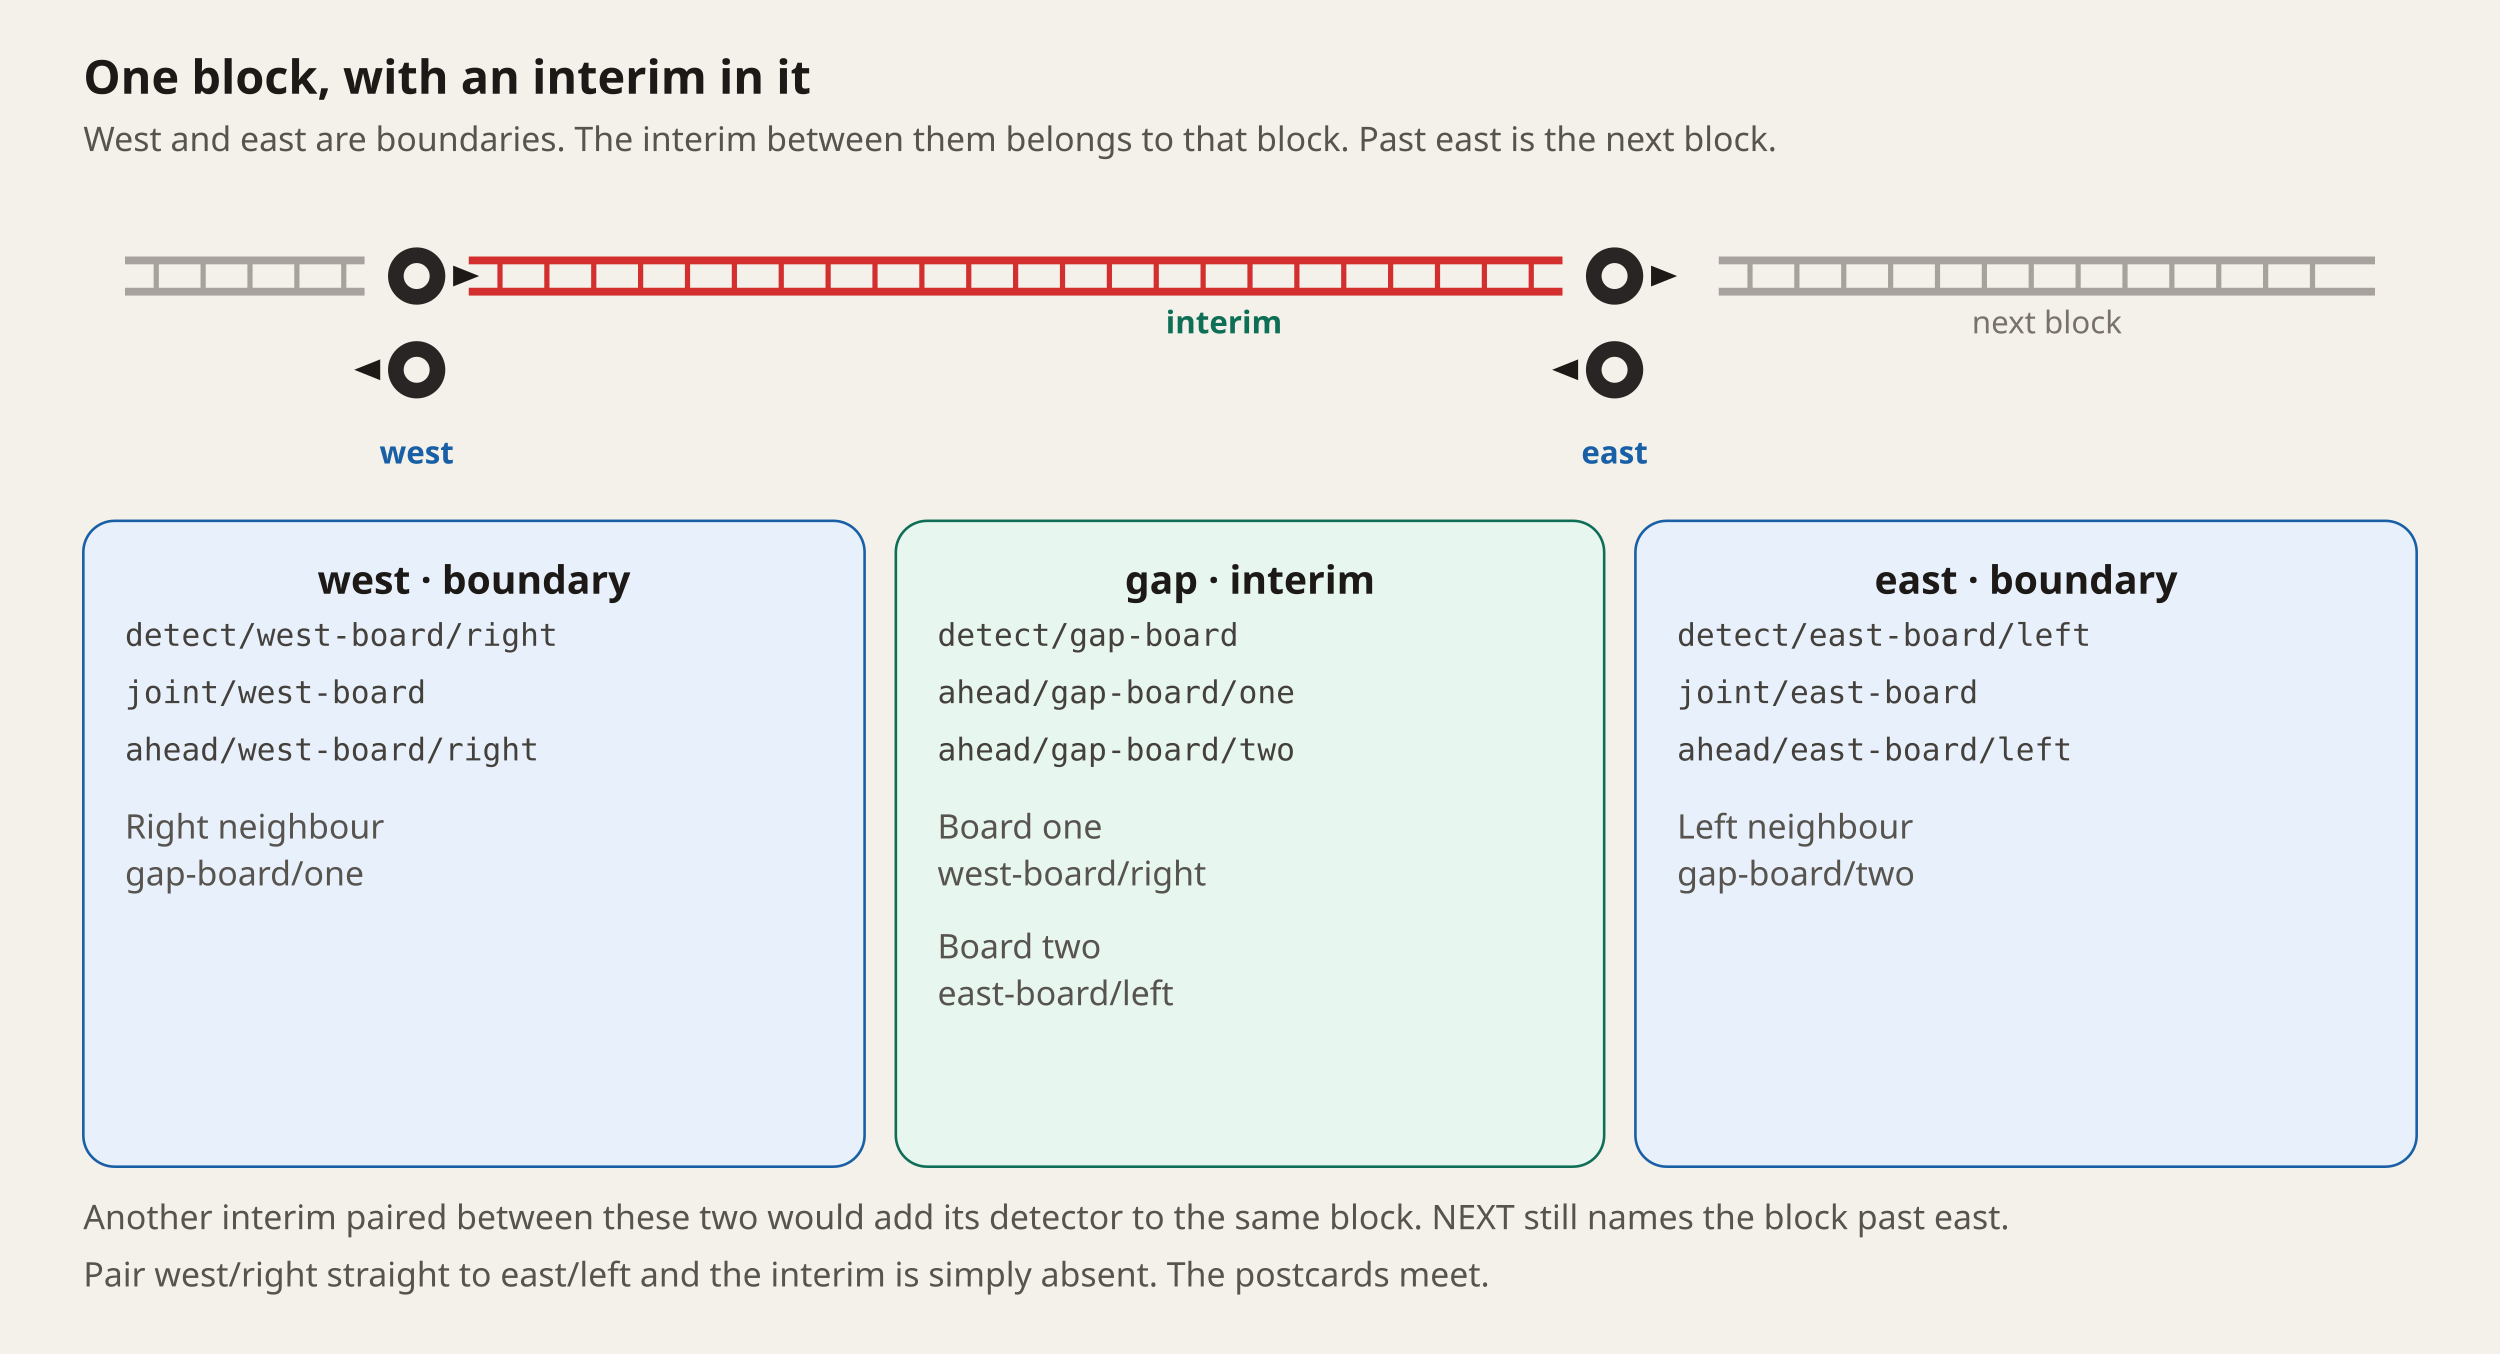
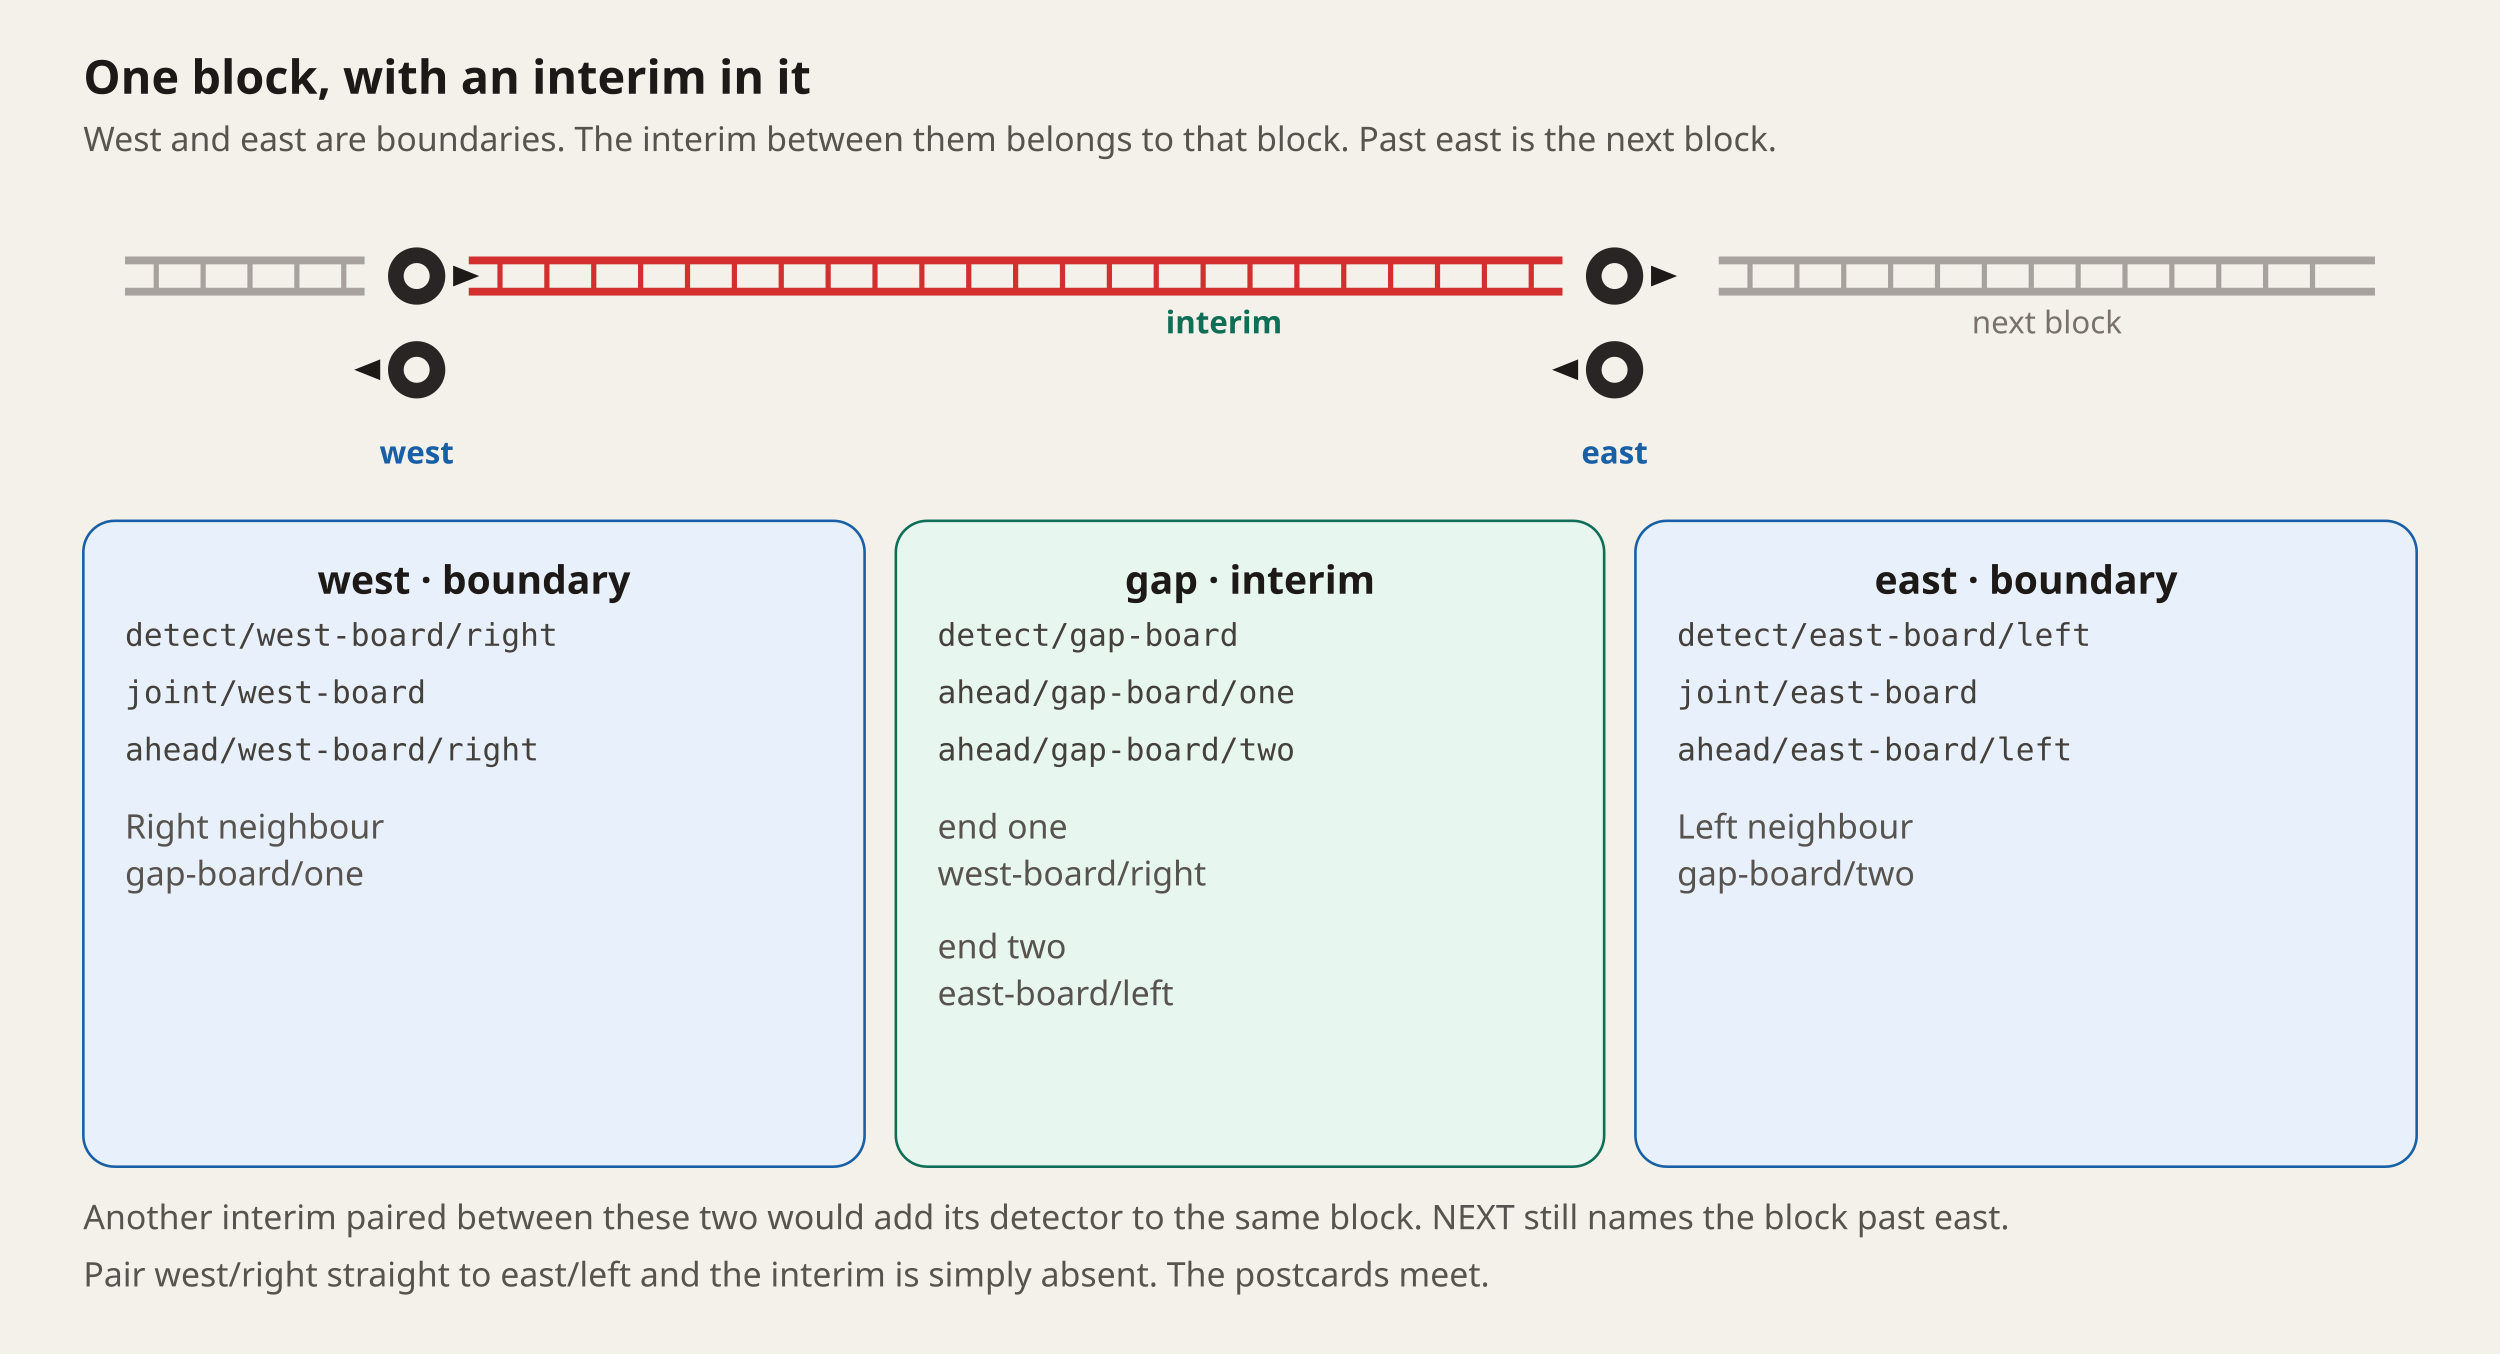
<svg xmlns="http://www.w3.org/2000/svg" width="960" height="520" viewBox="0 0 960 520" role="img" aria-labelledby="title desc">
  <rect width="960" height="520" fill="#f4f1ea" />
  <g font-family="ui-sans-serif, system-ui, sans-serif" fill="#1c1917">
    <text x="32" y="36" font-size="18" font-weight="600">One block, with an interim in it</text>
    <text x="32" y="58" fill="#57534e" font-size="13">West and east are boundaries. The interim between them belongs to that block. Past east is the next block.</text>
    <g stroke="#a8a29e" stroke-width="3" stroke-linecap="butt">
      <line x1="48" y1="100" x2="140" y2="100" />
      <line x1="48" y1="112" x2="140" y2="112" />
    </g>
    <g stroke="#a8a29e" stroke-width="2">
      <line x1="60" y1="100" x2="60" y2="112" />
      <line x1="78" y1="100" x2="78" y2="112" />
      <line x1="96" y1="100" x2="96" y2="112" />
      <line x1="114" y1="100" x2="114" y2="112" />
      <line x1="132" y1="100" x2="132" y2="112" />
    </g>
    <g stroke="#d32f2f" stroke-width="3" stroke-linecap="butt">
      <line x1="180" y1="100" x2="600" y2="100" />
      <line x1="180" y1="112" x2="600" y2="112" />
    </g>
    <g stroke="#d32f2f" stroke-width="2">
      <line x1="192" y1="100" x2="192" y2="112" />
      <line x1="210" y1="100" x2="210" y2="112" />
      <line x1="228" y1="100" x2="228" y2="112" />
      <line x1="246" y1="100" x2="246" y2="112" />
      <line x1="264" y1="100" x2="264" y2="112" />
      <line x1="282" y1="100" x2="282" y2="112" />
      <line x1="300" y1="100" x2="300" y2="112" />
      <line x1="318" y1="100" x2="318" y2="112" />
      <line x1="336" y1="100" x2="336" y2="112" />
      <line x1="354" y1="100" x2="354" y2="112" />
      <line x1="372" y1="100" x2="372" y2="112" />
      <line x1="390" y1="100" x2="390" y2="112" />
      <line x1="408" y1="100" x2="408" y2="112" />
      <line x1="426" y1="100" x2="426" y2="112" />
      <line x1="444" y1="100" x2="444" y2="112" />
      <line x1="462" y1="100" x2="462" y2="112" />
      <line x1="480" y1="100" x2="480" y2="112" />
      <line x1="498" y1="100" x2="498" y2="112" />
      <line x1="516" y1="100" x2="516" y2="112" />
      <line x1="534" y1="100" x2="534" y2="112" />
      <line x1="552" y1="100" x2="552" y2="112" />
      <line x1="570" y1="100" x2="570" y2="112" />
      <line x1="588" y1="100" x2="588" y2="112" />
    </g>
    <g stroke="#a8a29e" stroke-width="3" stroke-linecap="butt">
      <line x1="660" y1="100" x2="912" y2="100" />
      <line x1="660" y1="112" x2="912" y2="112" />
    </g>
    <g stroke="#a8a29e" stroke-width="2">
      <line x1="672" y1="100" x2="672" y2="112" />
      <line x1="690" y1="100" x2="690" y2="112" />
      <line x1="708" y1="100" x2="708" y2="112" />
      <line x1="726" y1="100" x2="726" y2="112" />
      <line x1="744" y1="100" x2="744" y2="112" />
      <line x1="762" y1="100" x2="762" y2="112" />
      <line x1="780" y1="100" x2="780" y2="112" />
      <line x1="798" y1="100" x2="798" y2="112" />
      <line x1="816" y1="100" x2="816" y2="112" />
      <line x1="834" y1="100" x2="834" y2="112" />
      <line x1="852" y1="100" x2="852" y2="112" />
      <line x1="870" y1="100" x2="870" y2="112" />
      <line x1="888" y1="100" x2="888" y2="112" />
    </g>
    <g transform="translate(160 106) scale(1 1)">
      <circle cx="0" cy="0" r="11" fill="#292524" />
      <circle cx="0" cy="0" r="5" fill="#f4f1ea" />
      <polygon points="14,-4 24,0 14,4" fill="#1c1917" />
    </g>
    <g transform="translate(160 142) scale(-1 1)">
      <circle cx="0" cy="0" r="11" fill="#292524" />
      <circle cx="0" cy="0" r="5" fill="#f4f1ea" />
      <polygon points="14,-4 24,0 14,4" fill="#1c1917" />
    </g>
    <g transform="translate(620 106) scale(1 1)">
      <circle cx="0" cy="0" r="11" fill="#292524" />
      <circle cx="0" cy="0" r="5" fill="#f4f1ea" />
      <polygon points="14,-4 24,0 14,4" fill="#1c1917" />
    </g>
    <g transform="translate(620 142) scale(-1 1)">
      <circle cx="0" cy="0" r="11" fill="#292524" />
      <circle cx="0" cy="0" r="5" fill="#f4f1ea" />
      <polygon points="14,-4 24,0 14,4" fill="#1c1917" />
    </g>
    <text x="160" y="178" text-anchor="middle" fill="#185fa5" font-size="12" font-weight="600">west</text>
    <text x="470" y="128" text-anchor="middle" fill="#0f6e56" font-size="12" font-weight="600">interim</text>
    <text x="620" y="178" text-anchor="middle" fill="#185fa5" font-size="12" font-weight="600">east</text>
    <text x="786" y="128" text-anchor="middle" fill="#78716c" font-size="12">next block</text>
    <rect x="32" y="200" width="300" height="248" rx="12" fill="#e8f1fb" stroke="#185fa5" />
    <text x="182.0" y="228" text-anchor="middle" font-size="15" font-weight="600">west · boundary</text>
    <text x="48" y="248" fill="#44403c" font-family="ui-monospace, SFMono-Regular, Menlo, monospace" font-size="12">detect/west-board/right</text>
    <text x="48" y="270" fill="#44403c" font-family="ui-monospace, SFMono-Regular, Menlo, monospace" font-size="12">joint/west-board</text>
    <text x="48" y="292" fill="#44403c" font-family="ui-monospace, SFMono-Regular, Menlo, monospace" font-size="12">ahead/west-board/right</text>
    <text x="48" y="322" fill="#57534e" font-size="13">Right neighbour</text>
    <text x="48" y="340" fill="#57534e" font-size="13">gap-board/one</text>
    <rect x="344" y="200" width="272" height="248" rx="12" fill="#e7f6ef" stroke="#0f6e56" />
    <text x="480.0" y="228" text-anchor="middle" font-size="15" font-weight="600">gap · interim</text>
    <text x="360" y="248" fill="#44403c" font-family="ui-monospace, SFMono-Regular, Menlo, monospace" font-size="12">detect/gap-board</text>
    <text x="360" y="270" fill="#44403c" font-family="ui-monospace, SFMono-Regular, Menlo, monospace" font-size="12">ahead/gap-board/one</text>
    <text x="360" y="292" fill="#44403c" font-family="ui-monospace, SFMono-Regular, Menlo, monospace" font-size="12">ahead/gap-board/two</text>
-     <text x="360" y="322" fill="#57534e" font-size="13">Board one</text>
+     <text x="360" y="322" fill="#57534e" font-size="13">end one</text>
    <text x="360" y="340" fill="#57534e" font-size="13">west-board/right</text>
-     <text x="360" y="368" fill="#57534e" font-size="13">Board two</text>
+     <text x="360" y="368" fill="#57534e" font-size="13">end two</text>
    <text x="360" y="386" fill="#57534e" font-size="13">east-board/left</text>
    <rect x="628" y="200" width="300" height="248" rx="12" fill="#e8f1fb" stroke="#185fa5" />
    <text x="778.0" y="228" text-anchor="middle" font-size="15" font-weight="600">east · boundary</text>
    <text x="644" y="248" fill="#44403c" font-family="ui-monospace, SFMono-Regular, Menlo, monospace" font-size="12">detect/east-board/left</text>
    <text x="644" y="270" fill="#44403c" font-family="ui-monospace, SFMono-Regular, Menlo, monospace" font-size="12">joint/east-board</text>
    <text x="644" y="292" fill="#44403c" font-family="ui-monospace, SFMono-Regular, Menlo, monospace" font-size="12">ahead/east-board/left</text>
    <text x="644" y="322" fill="#57534e" font-size="13">Left neighbour</text>
    <text x="644" y="340" fill="#57534e" font-size="13">gap-board/two</text>
    <text x="32" y="472" fill="#57534e" font-size="13">Another interim paired between these two would add its detector to the same block. NEXT still names the block past east.</text>
    <text x="32" y="494" fill="#57534e" font-size="13">Pair west/right straight to east/left and the interim is simply absent. The postcards meet.</text>
  </g>
</svg>
